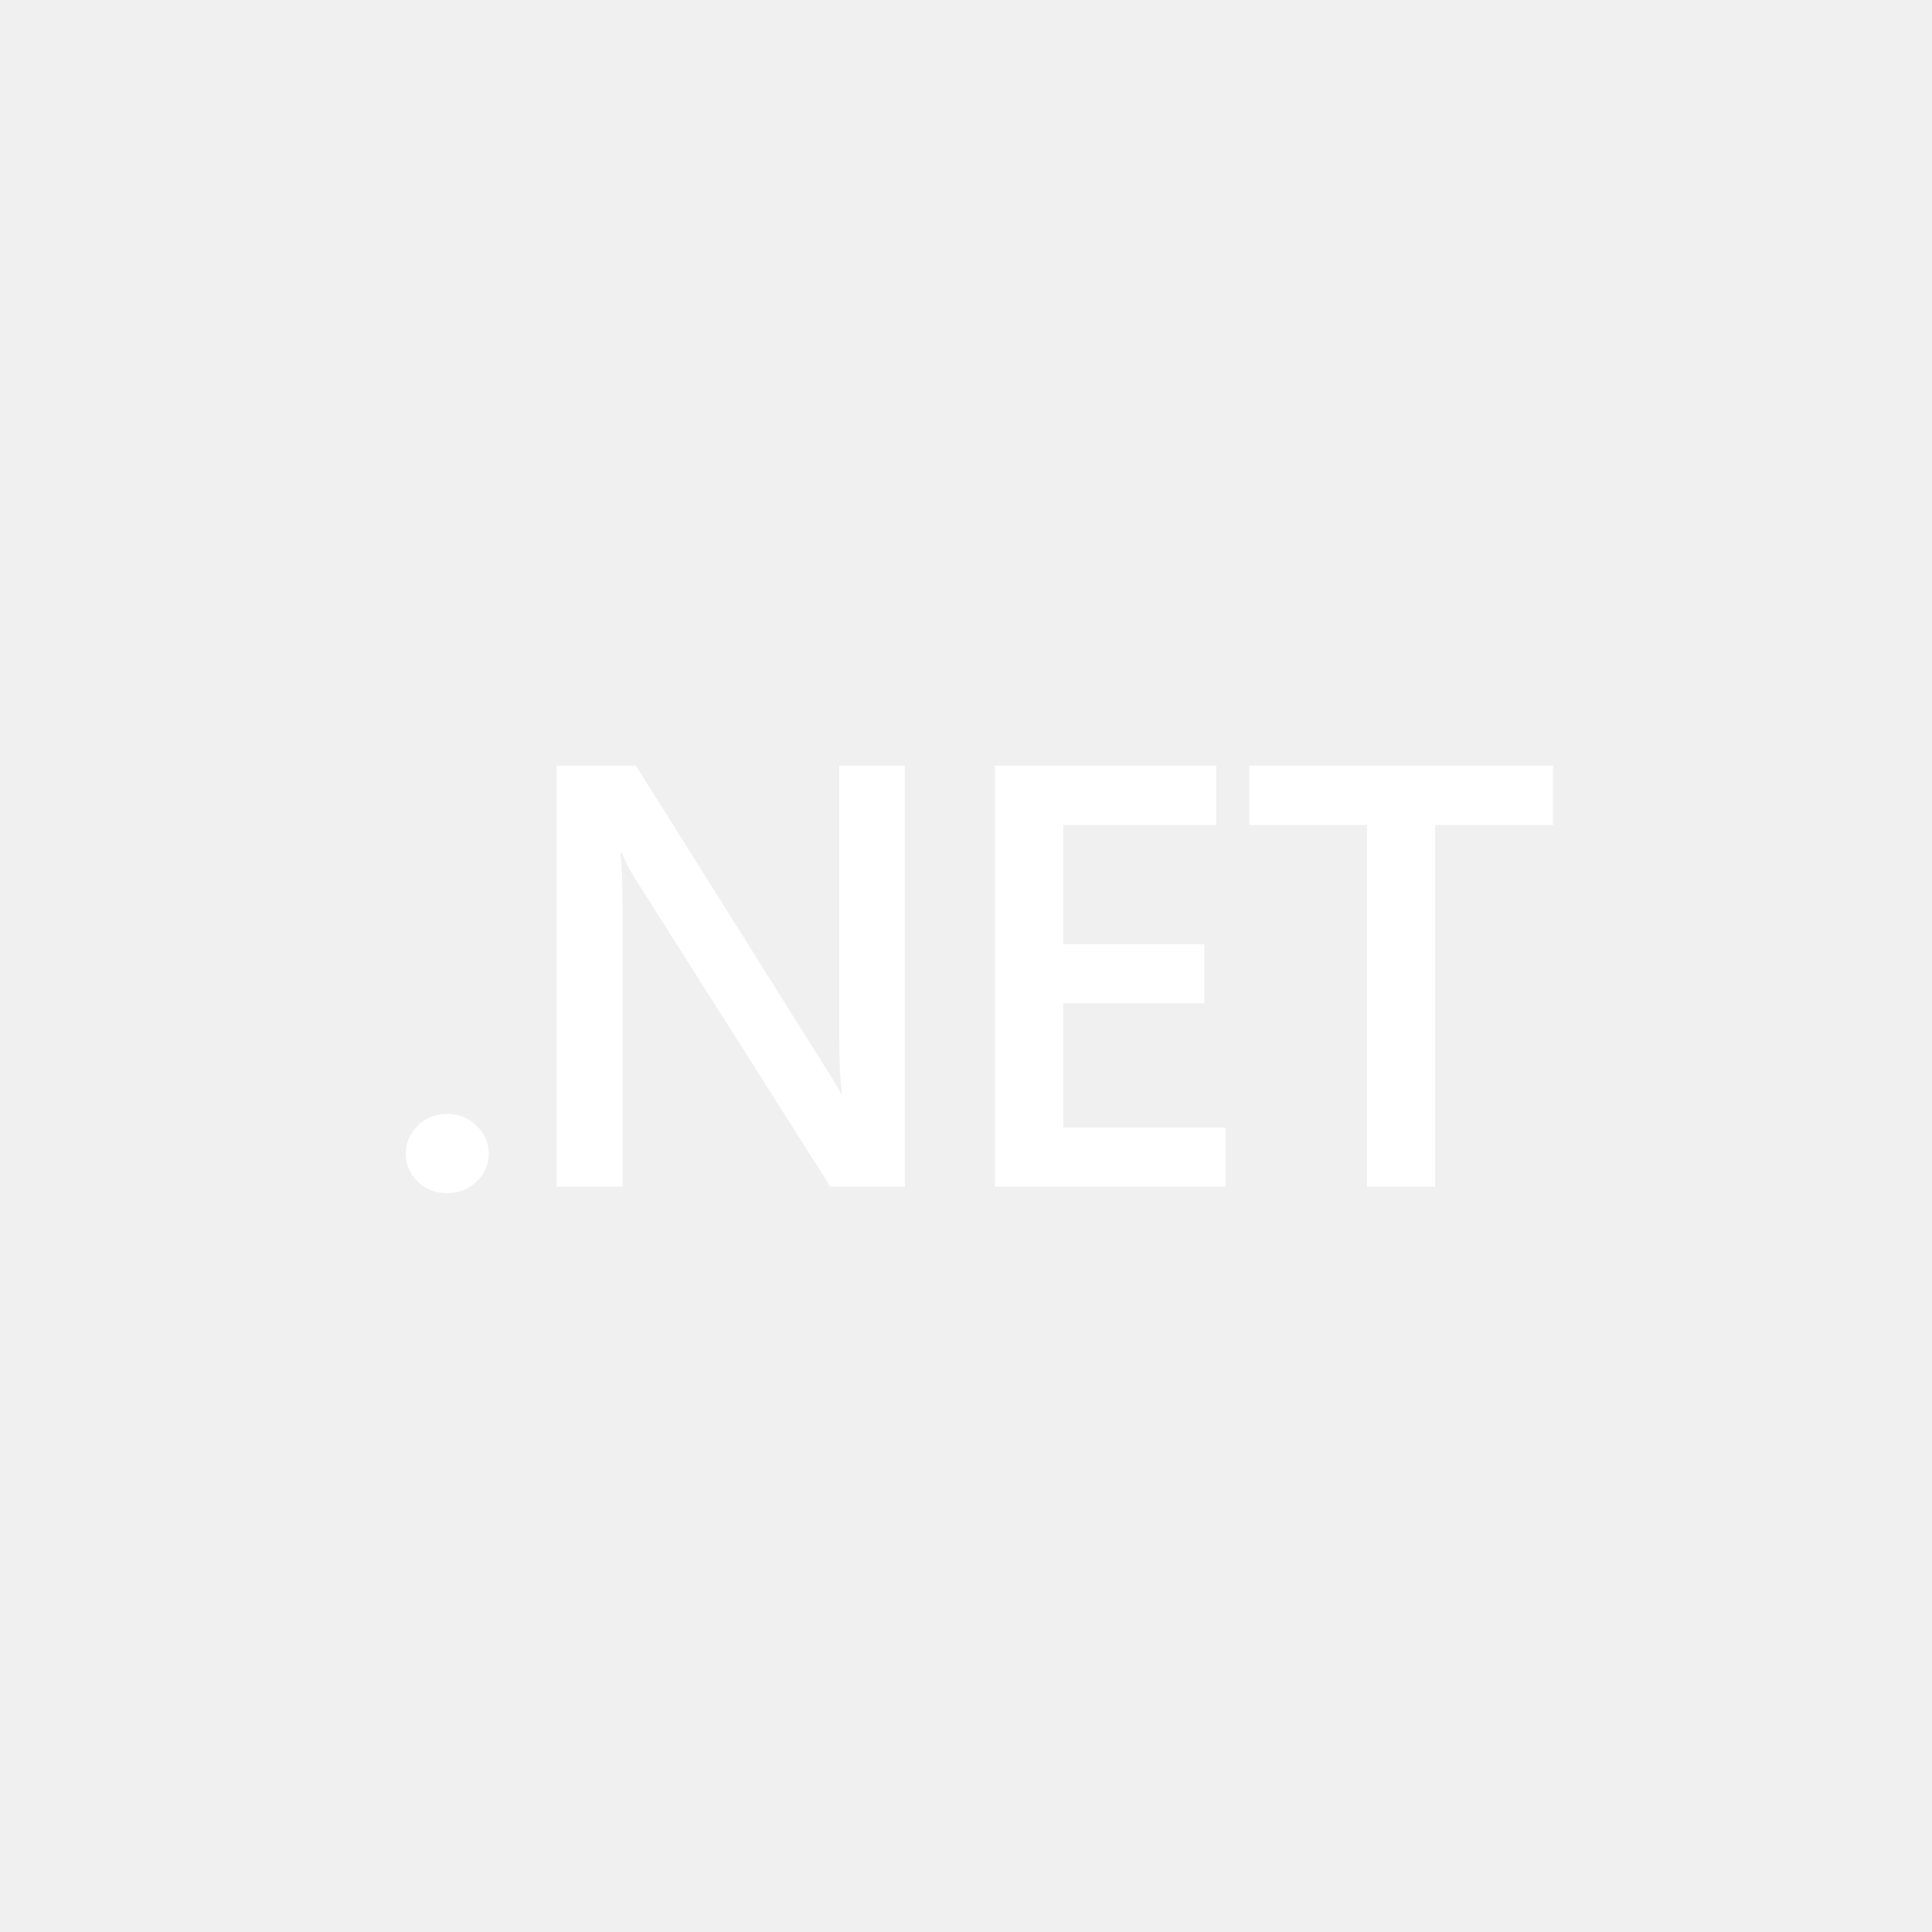
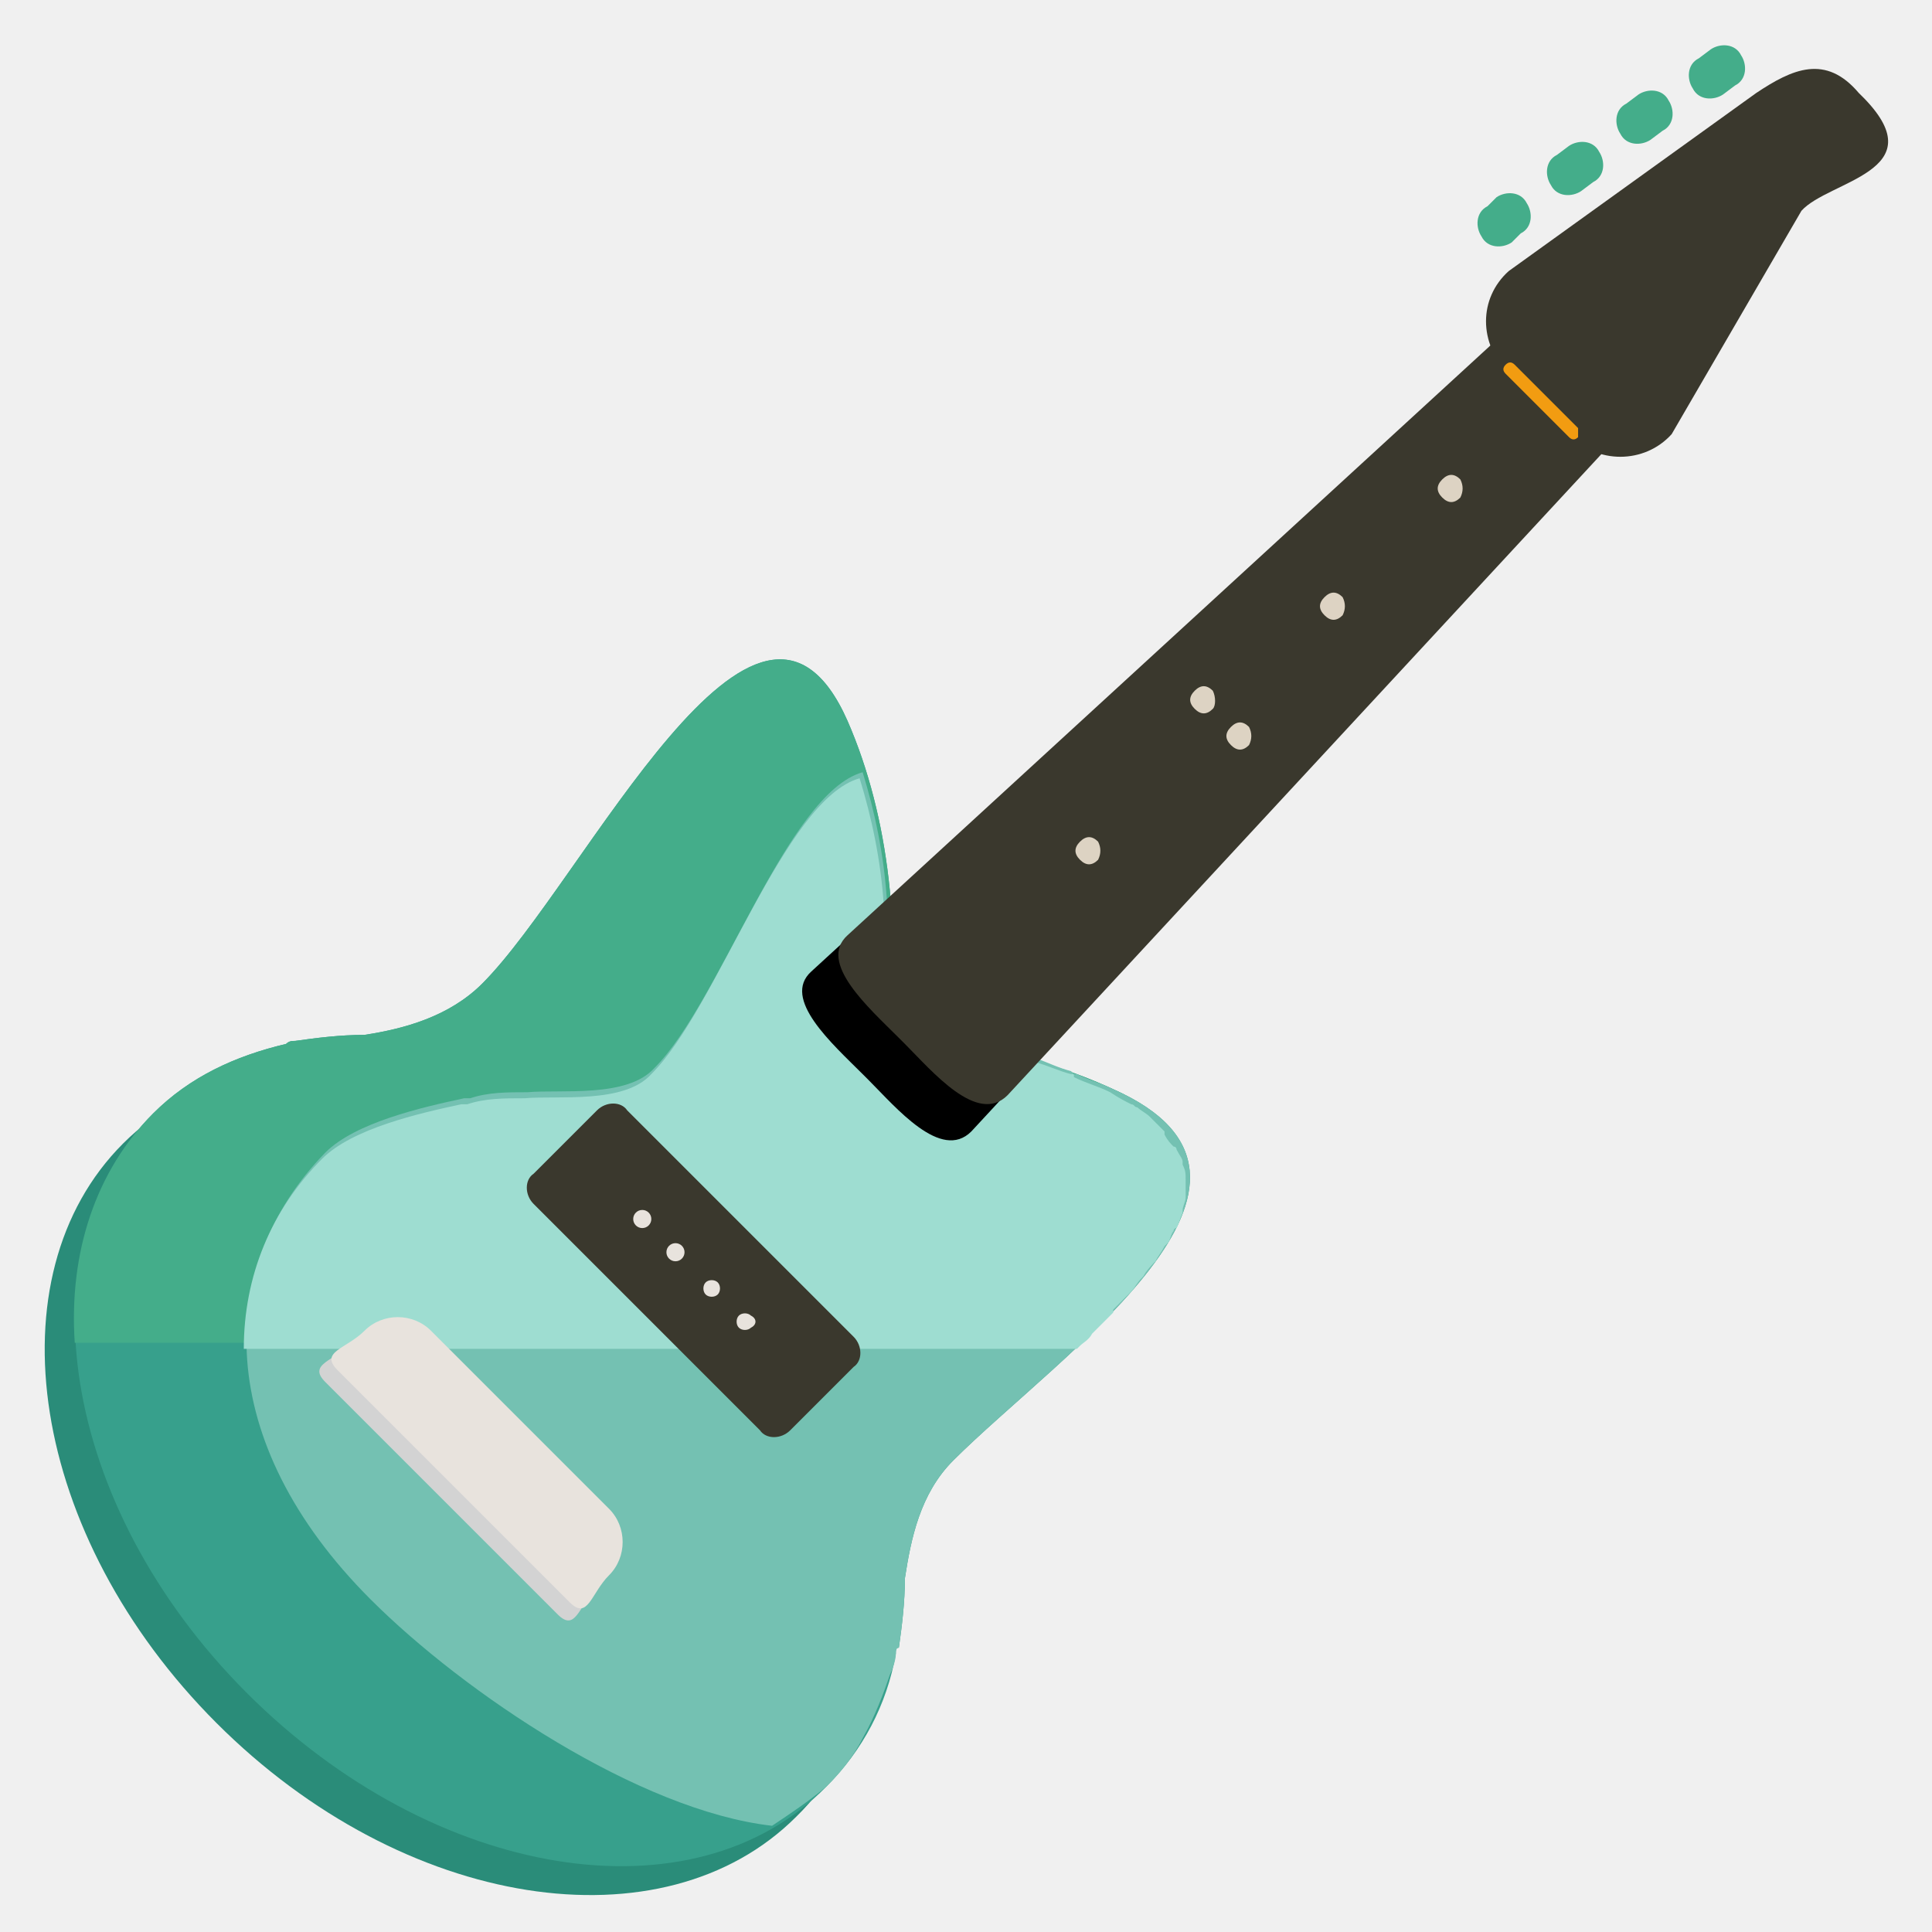
- <svg xmlns="http://www.w3.org/2000/svg" width="456" height="456" viewBox="0 0 456 456" version="1.1" xml:space="preserve" style="fill-rule:evenodd;clip-rule:evenodd;stroke-linejoin:round;stroke-miterlimit:2;">
-   <path d="m 105.5,281.609 c -2.703,0 -5.001,-0.9 -6.893,-2.702 -1.892,-1.848 -2.838,-4.042 -2.838,-6.582 0,-2.587 0.946,-4.804 2.838,-6.652 1.892,-1.848 4.19,-2.772 6.893,-2.772 2.748,0 5.068,0.924 6.96,2.772 1.937,1.848 2.906,4.064 2.906,6.652 0,2.54 -0.968,4.734 -2.906,6.582 -1.892,1.802 -4.212,2.702 -6.96,2.702 z" style="fill:#ffffff;fill-rule:nonzero;stroke-width:0.838" />
-   <path d="M 213.561,280.084 H 195.99 L 149.7,207.054 c -1.171,-1.848 -2.14,-3.765 -2.906,-5.751 h -0.406 c 0.361,2.125 0.541,6.675 0.541,13.65 v 65.132 h -15.543 v -99.36 h 18.719 l 44.737,71.298 c 1.892,2.957 3.109,4.989 3.649,6.098 h 0.27 c -0.45,-2.632 -0.676,-7.09 -0.676,-13.373 v -64.023 h 15.476 z" style="fill:#ffffff;fill-rule:nonzero;stroke-width:0.838" />
-   <path d="m 289.251,280.084 h -54.401 v -99.36 h 52.238 v 13.997 h -36.154 v 28.131 h 33.316 v 13.927 h -33.316 v 29.378 h 38.316 z" style="fill:#ffffff;fill-rule:nonzero;stroke-width:0.838" />
-   <path d="M 366.565,194.721 H 338.722 v 85.363 h -16.084 v -85.363 h -27.775 v -13.997 h 71.701 z" style="fill:#ffffff;fill-rule:nonzero;stroke-width:0.838" />
+ <svg xmlns="http://www.w3.org/2000/svg" version="1.1" id="Layer_1" x="0px" y="0px" viewBox="0 0 512 512" xml:space="preserve" width="512" height="512">
+   <defs id="defs95" />
+   <g id="g348" transform="translate(8,6)">
+     <ellipse transform="rotate(-45.00405)" style="fill:#cc055f;stroke-width:1" cx="-27.221" cy="345.656" rx="20.002" ry="39.204" id="ellipse2" />
+     <path style="fill:#2a8c79" d="m 203.009,475.451 c -35.2,35.2 -104,24.8 -153.6,-24.8 -49.6,-49.6 -60,-118.4 -24.8,-153.6 35.2,-35.2 104,-24.8 153.6,24.8 49.6,49.6 60.8,118.4 24.8,153.6 z" id="path4" />
+     <path style="fill:#37a08c" d="m 287.009,282.651 c -20.8,-9.6 -41.6,-12.8 -60,-11.2 4,-28.8 0.8,-60.8 -10.4,-86.4 -24,-54.4 -69.6,42.4 -96.8,69.6 -8.8,8.8 -20.8,12 -31.2,13.6 -6.4,0 -12.8,0.8 -18.4,1.6 -0.8,0 -1.6,0 -2.4,0.8 -13.6,3.2 -25.6,8.8 -35.2,18.4 -35.2,35.2 -24.8,104 24.8,153.6 49.6,49.6 118.4,60.8 153.6,24.8 9.6,-9.6 16,-21.6 18.4,-35.2 0,-0.8 0,-1.6 0.8,-1.6 0.8,-5.6 1.6,-12 1.6,-18.4 1.6,-10.4 4,-22.4 12.8,-31.2 28,-28 96.8,-74.4 42.4,-98.4 z" id="path6" />
+     <path style="fill:#44ad8a" d="m 287.009,282.651 c -20.8,-9.6 -41.6,-12.8 -60,-11.2 4,-28.8 0.8,-60.8 -10.4,-86.4 -24,-54.4 -69.6,42.4 -96.8,69.6 -8.8,8.8 -20.8,12 -31.2,13.6 -6.4,0 -12.8,0.8 -18.4,1.6 -0.8,0 -1.6,0 -2.4,0.8 -13.6,3.2 -25.6,8.8 -35.2,18.4 -15.2,15.2 -22.4,36.8 -20.8,60.8 h 266.4 c 25.6,-24 45.6,-50.4 8.8,-67.2 z" id="path8" />
+     <path style="fill:#74c1b2" d="m 287.009,282.651 c -3.2,-1.6 -6.4,-2.4 -9.6,-4 -0.8,0 -0.8,0 -1.6,-0.8 -3.2,-0.8 -6.4,-2.4 -8.8,-3.2 v 0 0 0 c -6.4,5.6 -12.8,9.6 -18.4,10.4 0.8,-4.8 0.8,-8.8 0.8,-13.6 v 0 c -4,-0.8 -7.2,-0.8 -11.2,-0.8 -0.8,0 -0.8,0 -1.6,0 -3.2,0 -7.2,0 -10.4,0 0.8,-3.2 0.8,-6.4 0.8,-10.4 0,-1.6 0,-2.4 0,-4 0,-0.8 0,-0.8 0,-1.6 0,-0.8 0,-1.6 0,-1.6 0,-0.8 0,-1.6 0,-2.4 0,-1.6 0,-3.2 0,-4.8 0,-0.8 0,-1.6 0,-2.4 0,-0.8 0,-0.8 0,-1.6 v -0.8 c 0,-2.4 0,-4 0,-6.4 0,-0.8 0,-0.8 0,-1.6 v 0 -0.8 c -0.8,-12 -3.2,-23.2 -6.4,-33.6 v 0 c -20,5.6 -37.6,60.8 -55.2,78.4 -7.2,8 -24.8,5.6 -33.6,6.4 -5.6,0 -10.4,0 -15.2,1.6 -0.8,0 -1.6,0 -1.6,0 -11.2,2.4 -28.8,6.4 -36.8,14.4 -29.6,30.4 -29.6,76.8 12,118.4 24.8,24.8 71.2,56 106.4,60 4.8,-3.2 9.6,-6.4 14.4,-10.4 4,-4 7.2,-8 9.6,-12.8 3.2,-5.6 5.6,-12 7.2,-16.8 0.8,-1.6 1.6,-4 1.6,-5.6 0,-0.8 0,-1.6 0.8,-1.6 0.8,-5.6 1.6,-12 1.6,-18.4 1.6,-10.4 4,-22.4 12.8,-31.2 28,-28 96.8,-74.4 42.4,-98.4 z" id="path10" />
+     <path style="fill:#9eddd1" d="m 275.809,278.651 v 0 c -3.2,-0.8 -6.4,-2.4 -9.6,-3.2 v 0 0 0 c -6.4,5.6 -12.8,9.6 -18.4,10.4 0.8,-4.8 0.8,-8.8 0.8,-13.6 v 0 c -4,-0.8 -7.2,-0.8 -11.2,-0.8 -0.8,0 -0.8,0 -1.6,0 -3.2,0 -7.2,0 -10.4,0 0.8,-3.2 0.8,-6.4 0.8,-10.4 0,-1.6 0,-2.4 0,-4 0,-0.8 0,-0.8 0,-1.6 0,-0.8 0,-1.6 0,-1.6 0,-0.8 0,-1.6 0,-2.4 0,-1.6 0,-3.2 0,-4.8 v 0 c 0,-0.8 0,-1.6 0,-1.6 0,-0.8 0,-0.8 0,-1.6 v -0.8 c 0,-2.4 0,-4 0,-6.4 0,-0.8 0,-0.8 0,-1.6 v 0 -0.8 c -0.8,-12 -3.2,-23.2 -6.4,-33.6 v 0 0 c -20,5.6 -37.6,60.8 -55.2,78.4 -7.2,8 -24.8,5.6 -33.6,6.4 -5.6,0 -10.4,0 -15.2,1.6 -0.8,0 -1.6,0 -1.6,0 -11.2,2.4 -28.8,6.4 -36.8,14.4 -13.6,13.6 -20.8,31.2 -20.8,50.4 h 220.8 l 0.8,-0.8 c 0.8,-0.8 2.4,-1.6 3.2,-3.2 0.8,-0.8 0.8,-0.8 1.6,-1.6 1.6,-1.6 2.4,-2.4 4,-4 0,0 0,0 0,-0.8 1.6,-1.6 2.4,-2.4 4,-4 l 0.8,-0.8 c 0.8,-0.8 1.6,-2.4 2.4,-3.2 l 0.8,-0.8 c 0.8,-1.6 2.4,-3.2 3.2,-4 v 0 c 0.8,-1.6 1.6,-2.4 2.4,-4 l 0.8,-0.8 c 0.8,-0.8 0.8,-2.4 1.6,-3.2 0,0 0,-0.8 0.8,-0.8 0.8,-1.6 0.8,-2.4 1.6,-4 0,0 0,0 0,-0.8 0,-0.8 0.8,-2.4 0.8,-3.2 v -0.8 c 0,-0.8 0,-2.4 0,-3.2 v -0.8 c 0,-1.6 0,-2.4 -0.8,-4 v -0.8 c 0,-0.8 -0.8,-1.6 -1.6,-3.2 0,0 0,-0.8 -0.8,-0.8 -0.8,-0.8 -1.6,-1.6 -2.4,-3.2 0,0 0,0 0,-0.8 -0.8,-0.8 -2.4,-2.4 -3.2,-3.2 l -0.8,-0.8 c -0.8,-0.8 -2.4,-1.6 -3.2,-2.4 -0.8,0 -0.8,-0.8 -1.6,-0.8 -1.6,-0.8 -3.2,-1.6 -5.6,-3.2 -3.2,-1.6 -6.4,-2.4 -9.6,-4 0,-0.8 0,-0.8 -0.8,-0.8 z" id="path12" />
+     <path d="m 249.409,293.851 c -8,8 -20,-6.4 -27.2,-13.6 l -1.6,-1.6 c -8,-8 -21.6,-20 -13.6,-27.2 l 174.4,-160 c 8,-8 20,-8 27.2,0 l 1.6,1.6 c 7.2,8 7.2,20 0,27.2 z" id="path14" />
+     <g id="g20">
+       <path style="fill:#3a382d" d="m 259.009,284.251 c -8,8 -20,-6.4 -27.2,-13.6 l -1.6,-1.6 c -8,-8 -21.6,-20 -13.6,-27.2 l 174.4,-160 c 8,-8 20,-8 27.2,0 l 1.6,1.6 c 7.2,8 7.2,20 0,27.2 z" id="path16" />
+       <path style="fill:#3a382d" d="m 435.009,109.051 c -7.2,8 -20,8 -27.2,0 l -16,-16 c -8,-8 -8,-20 0,-27.2 l 65.6,-47.2 c 9.6,-6.4 18.4,-10.4 27.2,0 l 1.6,1.6 c 18.4,19.2 -9.6,21.6 -16.8,29.6 z" id="path18" />
+     </g>
+     <path style="fill:#d3d3d3" d="m 150.209,414.651 c -4.8,4.8 -5.6,12 -10.4,7.2 l -61.6,-61.6 c -4.8,-4.8 2.4,-5.6 7.2,-10.4 v 0 c 4.8,-4.8 12.8,-4.8 17.6,0 l 47.2,47.2 c 4.8,4.8 4.8,12.8 0,17.6 z" id="path22" />
+     <path style="fill:#e8e3dd" d="m 153.409,411.451 c -4.8,4.8 -5.6,12 -10.4,7.2 l -61.6,-61.6 c -4.8,-4.8 2.4,-5.6 7.2,-10.4 v 0 c 4.8,-4.8 12.8,-4.8 17.6,0 l 47.2,47.2 c 4.8,4.8 4.8,12.8 0,17.6 z" id="path24" />
+     <g id="g34" transform="translate(4,6)">
+       <path style="fill:#44ad8a" d="m 444.609,13.051 c -2.4,1.6 -6.4,1.6 -8,-1.6 v 0 c -1.6,-2.4 -1.6,-6.4 1.6,-8 l 3.2,-2.4 c 2.4,-1.6 6.4,-1.6 8,1.6 v 0 c 1.6,2.4 1.6,6.4 -1.6,8 z" id="path26" />
+       <path style="fill:#44ad8a" d="m 425.409,25.051 c -2.4,1.6 -6.4,1.6 -8,-1.6 v 0 c -1.6,-2.4 -1.6,-6.4 1.6,-8 l 3.2,-2.4 c 2.4,-1.6 6.4,-1.6 8,1.6 v 0 c 1.6,2.4 1.6,6.4 -1.6,8 z" id="path28" />
+       <path style="fill:#44ad8a" d="m 407.009,38.651 c -2.4,1.6 -6.4,1.6 -8,-1.6 v 0 c -1.6,-2.4 -1.6,-6.4 1.6,-8 l 3.2,-2.4 c 2.4,-1.6 6.4,-1.6 8,1.6 v 0 c 1.6,2.4 1.6,6.4 -1.6,8 z" id="path30" />
+       <path style="fill:#44ad8a" d="m 388.609,52.251 c -2.4,1.6 -6.4,1.6 -8,-1.6 v 0 c -1.6,-2.4 -1.6,-6.4 1.6,-8 l 2.4,-2.4 c 2.4,-1.6 6.4,-1.6 8,1.6 v 0 c 1.6,2.4 1.6,6.4 -1.6,8 z" id="path32" />
+     </g>
+     <path style="fill:#f29c11" d="m 410.209,109.851 c -0.8,0.8 -1.6,0.8 -2.4,0 l -16.8,-16.8 c -0.8,-0.8 -0.8,-1.6 0,-2.4 v 0 c 0.8,-0.8 1.6,-0.8 2.4,0 l 16.8,16.8 c 0,0.8 0,1.6 0,2.4 z" id="path36" />
+     <g id="g48">
+       <path style="fill:#ddd3c3" d="m 379.009,125.851 c -1.6,1.6 -3.2,1.6 -4.8,0 -1.6,-1.6 -1.6,-3.2 0,-4.8 1.6,-1.6 3.2,-1.6 4.8,0 0.8,1.6 0.8,3.2 0,4.8 z" id="path38" />
+       <path style="fill:#ddd3c3" d="m 347.809,157.051 c -1.6,1.6 -3.2,1.6 -4.8,0 -1.6,-1.6 -1.6,-3.2 0,-4.8 1.6,-1.6 3.2,-1.6 4.8,0 0.8,1.6 0.8,3.2 0,4.8 z" id="path40" />
+       <path style="fill:#ddd3c3" d="m 283.009,221.851 c -1.6,1.6 -3.2,1.6 -4.8,0 -1.6,-1.6 -1.6,-3.2 0,-4.8 1.6,-1.6 3.2,-1.6 4.8,0 0.8,1.6 0.8,3.2 0,4.8 z" id="path42" />
+       <path style="fill:#ddd3c3" d="m 313.409,181.851 c -1.6,1.6 -3.2,1.6 -4.8,0 -1.6,-1.6 -1.6,-3.2 0,-4.8 1.6,-1.6 3.2,-1.6 4.8,0 0.8,1.6 0.8,4 0,4.8 z" id="path44" />
+       <path style="fill:#ddd3c3" d="m 323.009,191.451 c -1.6,1.6 -3.2,1.6 -4.8,0 -1.6,-1.6 -1.6,-3.2 0,-4.8 1.6,-1.6 3.2,-1.6 4.8,0 0.8,1.6 0.8,3.2 0,4.8 z" id="path46" />
+     </g>
+     <path style="fill:#3a382d" d="m 201.409,373.051 c -2.4,2.4 -6.4,2.4 -8,0 l -60,-60 c -2.4,-2.4 -2.4,-6.4 0,-8 l 16.8,-16.8 c 2.4,-2.4 6.4,-2.4 8,0 l 60,60 c 2.4,2.4 2.4,6.4 0,8 z" id="path50" />
+     <g id="g60">
+       <circle style="fill:#e8e3dd" cx="162.209" cy="317.051" r="2.4" id="circle52" />
+       <circle style="fill:#e8e3dd" cx="171.009" cy="325.851" r="2.4" id="circle54" />
+       <path style="fill:#e8e3dd" d="m 182.209,337.051 c -0.8,0.8 -2.4,0.8 -3.2,0 -0.8,-0.8 -0.8,-2.4 0,-3.2 0.8,-0.8 2.4,-0.8 3.2,0 0.8,0.8 0.8,2.4 0,3.2 z" id="path56" />
+       <path style="fill:#e8e3dd" d="m 191.009,345.851 c -0.8,0.8 -2.4,0.8 -3.2,0 -0.8,-0.8 -0.8,-2.4 0,-3.2 0.8,-0.8 2.4,-0.8 3.2,0 1.6,0.8 1.6,2.4 0,3.2 z" id="path58" />
+     </g>
+   </g>
</svg>
